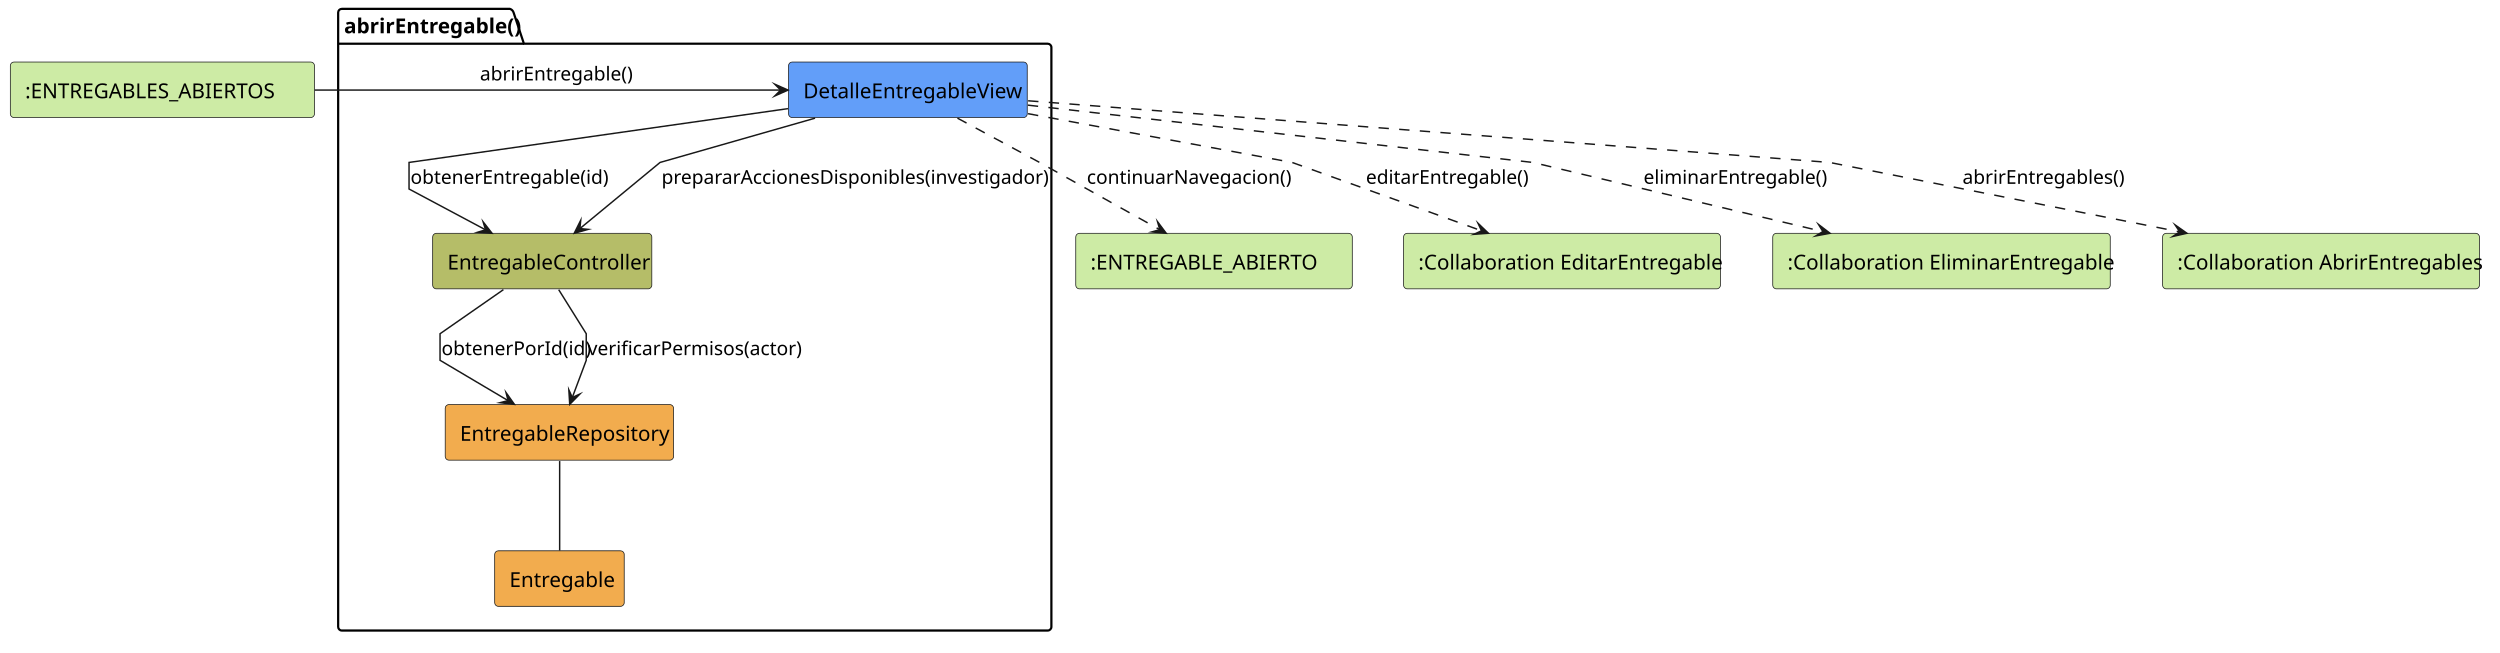
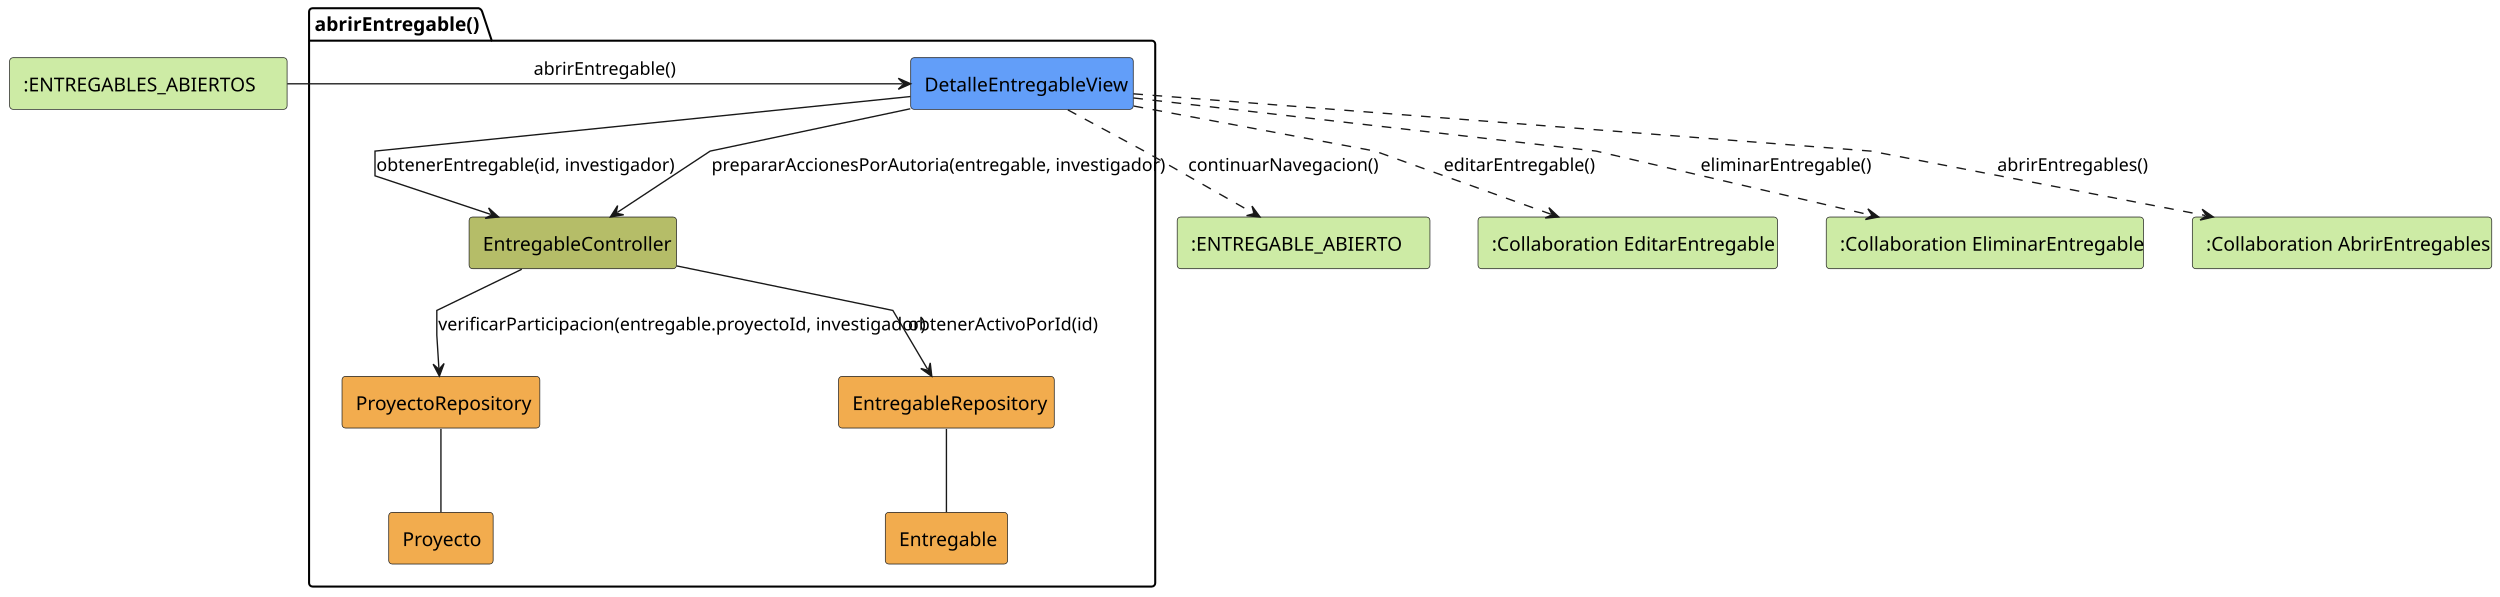
- <svg xmlns="http://www.w3.org/2000/svg" contentStyleType="text/css" data-diagram-type="DESCRIPTION" height="442px" preserveAspectRatio="none" style="width:1693px;height:442px;background:#FFFFFF;" version="1.1" viewBox="0 0 1693 442" width="1693px" zoomAndPan="magnify">
+ <svg xmlns="http://www.w3.org/2000/svg" contentStyleType="text/css" height="434px" preserveAspectRatio="none" style="width:1820px;height:434px;background:#FFFFFF;" version="1.1" viewBox="0 0 1820 434" width="1820px" zoomAndPan="magnify">
  <defs />
  <g>
-     <g class="cluster" data-qualified-name="abrirEntregable" data-source-line="4" id="ent0002">
-       <path d="M231.5,6 L345.3,6 A3.75,3.75 0 0 1 347.8,8.5 L354.8,29.609 L709.5,29.609 A2.5,2.5 0 0 1 712,32.109 L712,424.5 A2.5,2.5 0 0 1 709.5,427 L231.5,427 A2.5,2.5 0 0 1 229,424.5 L229,8.5 A2.5,2.5 0 0 1 231.5,6" fill="none" style="stroke:#000000;stroke-width:1.5;" />
-       <line style="stroke:#000000;stroke-width:1.5;" x1="229" x2="354.8" y1="29.609" y2="29.609" />
-       <text fill="#000000" font-family="sans-serif" font-size="14" font-weight="700" lengthAdjust="spacing" textLength="112.8" x="233" y="22.533">abrirEntregable()</text>
+     <g id="cluster_abrirEntregable">
+       <path d="M227.5,6 L348.5,6 A3.75,3.75 0 0 1 351,8.5 L358,29.609 L838.5,29.609 A2.5,2.5 0 0 1 841,32.109 L841,424.5 A2.5,2.5 0 0 1 838.5,427 L227.5,427 A2.5,2.5 0 0 1 225,424.5 L225,8.5 A2.5,2.5 0 0 1 227.5,6 " fill="none" style="stroke:#000000;stroke-width:1.5;" />
+       <line style="stroke:#000000;stroke-width:1.5;" x1="225" x2="358" y1="29.609" y2="29.609" />
+       <text fill="#000000" font-family="sans-serif" font-size="14" font-weight="bold" lengthAdjust="spacing" textLength="120" x="229" y="22.533">abrirEntregable()</text>
    </g>
-     <g class="entity" data-qualified-name="abrirEntregable.DetalleEntregableView" data-source-line="5" id="ent0003">
-       <rect fill="#629EF9" height="37.609" rx="2.5" ry="2.5" style="stroke:#181818;stroke-width:0.5;" width="161.641" x="534" y="42" />
-       <text fill="#000000" font-family="sans-serif" font-size="14" lengthAdjust="spacing" textLength="141.641" x="544" y="66.533">DetalleEntregableView</text>
+     <g id="elem_DetalleEntregableView">
+       <rect fill="#629EF9" height="37.609" rx="2.5" ry="2.5" style="stroke:#181818;stroke-width:0.5;" width="162" x="663" y="42" />
+       <text fill="#000000" font-family="sans-serif" font-size="14" lengthAdjust="spacing" textLength="142" x="673" y="66.533">DetalleEntregableView</text>
    </g>
-     <g class="entity" data-qualified-name="abrirEntregable.EntregableController" data-source-line="6" id="ent0004">
-       <rect fill="#B5BD68" height="37.609" rx="2.5" ry="2.5" style="stroke:#181818;stroke-width:0.5;" width="148.406" x="293" y="158" />
-       <text fill="#000000" font-family="sans-serif" font-size="14" lengthAdjust="spacing" textLength="128.406" x="303" y="182.533">EntregableController</text>
+     <g id="elem_EntregableController">
+       <rect fill="#B5BD68" height="37.609" rx="2.5" ry="2.5" style="stroke:#181818;stroke-width:0.5;" width="151" x="341.5" y="158" />
+       <text fill="#000000" font-family="sans-serif" font-size="14" lengthAdjust="spacing" textLength="131" x="351.5" y="182.533">EntregableController</text>
    </g>
-     <g class="entity" data-qualified-name="abrirEntregable.EntregableRepository" data-source-line="7" id="ent0005">
-       <rect fill="#F2AC4E" height="37.609" rx="2.5" ry="2.5" style="stroke:#181818;stroke-width:0.5;" width="154.634" x="301.5" y="274" />
-       <text fill="#000000" font-family="sans-serif" font-size="14" lengthAdjust="spacing" textLength="134.634" x="311.5" y="298.533">EntregableRepository</text>
+     <g id="elem_ProyectoRepository">
+       <rect fill="#F2AC4E" height="37.609" rx="2.5" ry="2.5" style="stroke:#181818;stroke-width:0.5;" width="144" x="249" y="274" />
+       <text fill="#000000" font-family="sans-serif" font-size="14" lengthAdjust="spacing" textLength="124" x="259" y="298.533">ProyectoRepository</text>
    </g>
-     <g class="entity" data-qualified-name="abrirEntregable.Entregable" data-source-line="8" id="ent0006">
-       <rect fill="#F2AC4E" height="37.609" rx="2.5" ry="2.5" style="stroke:#181818;stroke-width:0.5;" width="87.717" x="335" y="373" />
-       <text fill="#000000" font-family="sans-serif" font-size="14" lengthAdjust="spacing" textLength="67.717" x="345" y="397.533">Entregable</text>
+     <g id="elem_EntregableRepository">
+       <rect fill="#F2AC4E" height="37.609" rx="2.5" ry="2.5" style="stroke:#181818;stroke-width:0.5;" width="157" x="610.5" y="274" />
+       <text fill="#000000" font-family="sans-serif" font-size="14" lengthAdjust="spacing" textLength="137" x="620.5" y="298.533">EntregableRepository</text>
    </g>
-     <g class="entity" data-qualified-name="EstadoEntrada" data-source-line="3" id="ent0001">
-       <rect fill="#CDEBA5" height="37.609" rx="2.5" ry="2.5" style="stroke:#181818;stroke-width:0.5;" width="205.944" x="7" y="42" />
-       <text fill="#000000" font-family="sans-serif" font-size="14" lengthAdjust="spacing" textLength="185.944" x="17" y="66.533">:ENTREGABLES_ABIERTOS</text>
+     <g id="elem_Proyecto">
+       <rect fill="#F2AC4E" height="37.609" rx="2.5" ry="2.5" style="stroke:#181818;stroke-width:0.5;" width="76" x="283" y="373" />
+       <text fill="#000000" font-family="sans-serif" font-size="14" lengthAdjust="spacing" textLength="56" x="293" y="397.533">Proyecto</text>
    </g>
-     <g class="entity" data-qualified-name="EstadoSalida" data-source-line="11" id="ent0007">
-       <rect fill="#CDEBA5" height="37.609" rx="2.5" ry="2.5" style="stroke:#181818;stroke-width:0.5;" width="187.269" x="728.5" y="158" />
-       <text fill="#000000" font-family="sans-serif" font-size="14" lengthAdjust="spacing" textLength="167.269" x="738.5" y="182.533">:ENTREGABLE_ABIERTO</text>
+     <g id="elem_Entregable">
+       <rect fill="#F2AC4E" height="37.609" rx="2.5" ry="2.5" style="stroke:#181818;stroke-width:0.5;" width="89" x="644.5" y="373" />
+       <text fill="#000000" font-family="sans-serif" font-size="14" lengthAdjust="spacing" textLength="69" x="654.5" y="397.533">Entregable</text>
    </g>
-     <g class="entity" data-qualified-name="EditarEntregable" data-source-line="12" id="ent0008">
-       <rect fill="#CDEBA5" height="37.609" rx="2.5" ry="2.5" style="stroke:#181818;stroke-width:0.5;" width="214.565" x="950.5" y="158" />
-       <text fill="#000000" font-family="sans-serif" font-size="14" lengthAdjust="spacing" textLength="194.565" x="960.5" y="182.533">:Collaboration EditarEntregable</text>
+     <g id="elem_EstadoEntrada">
+       <rect fill="#CDEBA5" height="37.609" rx="2.5" ry="2.5" style="stroke:#181818;stroke-width:0.5;" width="202" x="7" y="42" />
+       <text fill="#000000" font-family="sans-serif" font-size="14" lengthAdjust="spacing" textLength="182" x="17" y="66.533">:ENTREGABLES_ABIERTOS</text>
    </g>
-     <g class="entity" data-qualified-name="EliminarEntregable" data-source-line="13" id="ent0009">
-       <rect fill="#CDEBA5" height="37.609" rx="2.5" ry="2.5" style="stroke:#181818;stroke-width:0.5;" width="228.558" x="1200.5" y="158" />
-       <text fill="#000000" font-family="sans-serif" font-size="14" lengthAdjust="spacing" textLength="208.558" x="1210.5" y="182.533">:Collaboration EliminarEntregable</text>
+     <g id="elem_EstadoSalida">
+       <rect fill="#CDEBA5" height="37.609" rx="2.5" ry="2.5" style="stroke:#181818;stroke-width:0.5;" width="184" x="857" y="158" />
+       <text fill="#000000" font-family="sans-serif" font-size="14" lengthAdjust="spacing" textLength="164" x="867" y="182.533">:ENTREGABLE_ABIERTO</text>
    </g>
-     <g class="entity" data-qualified-name="AbrirEntregables" data-source-line="14" id="ent0010">
-       <rect fill="#CDEBA5" height="37.609" rx="2.5" ry="2.5" style="stroke:#181818;stroke-width:0.5;" width="214.551" x="1464.5" y="158" />
-       <text fill="#000000" font-family="sans-serif" font-size="14" lengthAdjust="spacing" textLength="194.551" x="1474.5" y="182.533">:Collaboration AbrirEntregables</text>
+     <g id="elem_EditarEntregable">
+       <rect fill="#CDEBA5" height="37.609" rx="2.5" ry="2.5" style="stroke:#181818;stroke-width:0.5;" width="218" x="1076" y="158" />
+       <text fill="#000000" font-family="sans-serif" font-size="14" lengthAdjust="spacing" textLength="198" x="1086" y="182.533">:Collaboration EditarEntregable</text>
    </g>
-     <g class="link" data-entity-1="ent0001" data-entity-2="ent0003" data-link-type="dependency" data-source-line="16" id="lnk11">
-       <path d="M213.11,61 C307.87,61 441.47,61 528.65,61" fill="none" id="EstadoEntrada-to-DetalleEntregableView" style="stroke:#181818;stroke-width:1;" />
-       <polygon fill="#181818" points="533.65,61,524.65,57,528.65,61,524.65,65,533.65,61" style="stroke:#181818;stroke-width:1;stroke-linejoin:miter;stroke-miterlimit:10;" />
-       <text fill="#000000" font-family="sans-serif" font-size="13" lengthAdjust="spacing" textLength="97.544" x="325" y="54.495">abrirEntregable()</text>
+     <g id="elem_EliminarEntregable">
+       <rect fill="#CDEBA5" height="37.609" rx="2.5" ry="2.5" style="stroke:#181818;stroke-width:0.5;" width="231" x="1329.5" y="158" />
+       <text fill="#000000" font-family="sans-serif" font-size="14" lengthAdjust="spacing" textLength="211" x="1339.5" y="182.533">:Collaboration EliminarEntregable</text>
    </g>
-     <g class="link" data-entity-1="ent0003" data-entity-2="ent0004" data-link-type="dependency" data-source-line="18" id="lnk12">
-       <path d="M533.61,73.56 C433.6,87.76 277,110 277,110 C277,110 277,128 277,128 C277,128 303.278,142.017 328.818,155.637" fill="none" id="DetalleEntregableView-to-EntregableController" style="stroke:#181818;stroke-width:1;" />
-       <polygon fill="#181818" points="333.23,157.99,327.171,150.226,328.818,155.637,323.406,157.285,333.23,157.99" style="stroke:#181818;stroke-width:1;stroke-linejoin:miter;stroke-miterlimit:10;" />
-       <text fill="#000000" font-family="sans-serif" font-size="13" lengthAdjust="spacing" textLength="125.747" x="278" y="124.495">obtenerEntregable(id)</text>
+     <g id="elem_AbrirEntregables">
+       <rect fill="#CDEBA5" height="37.609" rx="2.5" ry="2.5" style="stroke:#181818;stroke-width:0.5;" width="218" x="1596" y="158" />
+       <text fill="#000000" font-family="sans-serif" font-size="14" lengthAdjust="spacing" textLength="198" x="1606" y="182.533">:Collaboration AbrirEntregables</text>
    </g>
-     <g class="link" data-entity-1="ent0003" data-entity-2="ent0004" data-link-type="dependency" data-source-line="19" id="lnk13">
-       <path d="M551.97,80.01 C504.29,93.63 447,110 447,110 C447,110 416.406,135.238 392.716,154.787" fill="none" id="DetalleEntregableView-to-EntregableController-1" style="stroke:#181818;stroke-width:1;" />
-       <polygon fill="#181818" points="388.86,157.97,398.348,155.327,392.716,154.787,393.256,149.156,388.86,157.97" style="stroke:#181818;stroke-width:1;stroke-linejoin:miter;stroke-miterlimit:10;" />
-       <text fill="#000000" font-family="sans-serif" font-size="13" lengthAdjust="spacing" textLength="247.844" x="448" y="124.495">prepararAccionesDisponibles(investigador)</text>
+     <g id="link_EstadoEntrada_DetalleEntregableView">
+       <path d="M209.13,61 C334.95,61 541.29,61 656.96,61 " fill="none" id="EstadoEntrada-to-DetalleEntregableView" style="stroke:#181818;stroke-width:1.0;" />
+       <polygon fill="#181818" points="662.96,61,653.96,57,657.96,61,653.96,65,662.96,61" style="stroke:#181818;stroke-width:1.0;" />
+       <text fill="#000000" font-family="sans-serif" font-size="13" lengthAdjust="spacing" textLength="95" x="388.5" y="54.495">abrirEntregable()</text>
    </g>
-     <g class="link" data-entity-1="ent0004" data-entity-2="ent0005" data-link-type="dependency" data-source-line="20" id="lnk14">
-       <path d="M340.91,196.15 C321.37,209.74 298,226 298,226 C298,226 298,244 298,244 C298,244 321.138,257.712 344.078,271.302" fill="none" id="EntregableController-to-EntregableRepository" style="stroke:#181818;stroke-width:1;" />
-       <polygon fill="#181818" points="348.38,273.85,342.675,265.821,344.078,271.302,338.598,272.704,348.38,273.85" style="stroke:#181818;stroke-width:1;stroke-linejoin:miter;stroke-miterlimit:10;" />
-       <text fill="#000000" font-family="sans-serif" font-size="13" lengthAdjust="spacing" textLength="93.939" x="299" y="240.495">obtenerPorId(id)</text>
+     <g id="link_DetalleEntregableView_EntregableController">
+       <path d="M662.76,70.28 C528.03,84.01 273,110 273,110 C273,110 273,128 273,128 C273,128 316.418,142.473 357.278,156.093 " fill="none" id="DetalleEntregableView-to-EntregableController" style="stroke:#181818;stroke-width:1.0;" />
+       <polygon fill="#181818" points="362.97,157.99,355.697,151.349,358.227,156.409,353.167,158.939,362.97,157.99" style="stroke:#181818;stroke-width:1.0;" />
+       <text fill="#000000" font-family="sans-serif" font-size="13" lengthAdjust="spacing" textLength="199" x="274" y="124.495">obtenerEntregable(id, investigador)</text>
    </g>
-     <g class="link" data-entity-1="ent0004" data-entity-2="ent0005" data-link-type="dependency" data-source-line="21" id="lnk15">
-       <path d="M378.34,196.15 C386.84,209.74 397,226 397,226 C397,226 397,244 397,244 C397,244 392.654,255.578 387.564,269.168" fill="none" id="EntregableController-to-EntregableRepository-1" style="stroke:#181818;stroke-width:1;" />
-       <polygon fill="#181818" points="385.81,273.85,392.713,266.825,387.564,269.168,385.221,264.019,385.81,273.85" style="stroke:#181818;stroke-width:1;stroke-linejoin:miter;stroke-miterlimit:10;" />
-       <text fill="#000000" font-family="sans-serif" font-size="13" lengthAdjust="spacing" textLength="137.243" x="398" y="240.495">verificarPermisos(actor)</text>
+     <g id="link_DetalleEntregableView_EntregableController">
+       <path d="M662.69,79.19 C597.55,92.97 517,110 517,110 C517,110 478.937,135.113 449.337,154.663 " fill="none" id="DetalleEntregableView-to-EntregableController-1" style="stroke:#181818;stroke-width:1.0;" />
+       <polygon fill="#181818" points="444.33,157.97,454.044,156.348,448.502,155.214,449.635,149.672,444.33,157.97" style="stroke:#181818;stroke-width:1.0;" />
+       <text fill="#000000" font-family="sans-serif" font-size="13" lengthAdjust="spacing" textLength="306" x="518" y="124.495">prepararAccionesPorAutoria(entregable, investigador)</text>
    </g>
-     <g class="link" data-entity-1="ent0005" data-entity-2="ent0006" data-link-type="association" data-source-line="22" id="lnk16">
-       <path d="M379,312.24 C379,329.59 379,355.52 379,372.84" fill="none" id="EntregableRepository-Entregable" style="stroke:#181818;stroke-width:1;" />
+     <g id="link_EntregableController_EntregableRepository">
+       <path d="M492.65,193.58 C560.68,207.6 650,226 650,226 C650,226 663.75,249.253 675.29,268.803 " fill="none" id="EntregableController-to-EntregableRepository" style="stroke:#181818;stroke-width:1.0;" />
+       <polygon fill="#181818" points="678.34,273.97,677.21,264.186,675.798,269.664,670.32,268.253,678.34,273.97" style="stroke:#181818;stroke-width:1.0;" />
+       <text fill="#000000" font-family="sans-serif" font-size="13" lengthAdjust="spacing" textLength="126" x="661" y="240.495">obtenerActivoPorId(id)</text>
    </g>
-     <g class="link" data-entity-1="ent0003" data-entity-2="ent0007" data-link-type="dependency" data-source-line="23" id="lnk17">
-       <path d="M648.39,80.01 C673.65,93.63 704,110 704,110 C704,110 750.457,135.978 785.397,155.529" fill="none" id="DetalleEntregableView-to-EstadoSalida" style="stroke:#181818;stroke-width:1;stroke-dasharray:7,7;" />
-       <polygon fill="#181818" points="789.76,157.97,783.859,150.085,785.397,155.529,779.953,157.066,789.76,157.97" style="stroke:#181818;stroke-width:1;stroke-linejoin:miter;stroke-miterlimit:10;" />
-       <text fill="#000000" font-family="sans-serif" font-size="13" lengthAdjust="spacing" textLength="130.793" x="736" y="124.495">continuarNavegacion()</text>
+     <g id="link_EntregableController_ProyectoRepository">
+       <path d="M379.85,196.01 C351.76,209.63 318,226 318,226 C318,226 318,244 318,244 C318,244 318.646,254.272 319.495,267.862 " fill="none" id="EntregableController-to-ProyectoRepository" style="stroke:#181818;stroke-width:1.0;" />
+       <polygon fill="#181818" points="319.87,273.85,323.3,264.618,319.558,268.86,315.316,265.117,319.87,273.85" style="stroke:#181818;stroke-width:1.0;" />
+       <text fill="#000000" font-family="sans-serif" font-size="13" lengthAdjust="spacing" textLength="326" x="319" y="240.495">verificarParticipacion(entregable.proyectoId, investigador)</text>
    </g>
-     <g class="link" data-entity-1="ent0003" data-entity-2="ent0008" data-link-type="dependency" data-source-line="24" id="lnk18">
-       <path d="M696.2,76.99 C772.48,91.07 875,110 875,110 C875,110 949.107,136.723 1003.287,156.273" fill="none" id="DetalleEntregableView-to-EditarEntregable" style="stroke:#181818;stroke-width:1;stroke-dasharray:7,7;" />
-       <polygon fill="#181818" points="1007.99,157.97,1000.882,151.153,1003.287,156.273,998.167,158.678,1007.99,157.97" style="stroke:#181818;stroke-width:1;stroke-linejoin:miter;stroke-miterlimit:10;" />
-       <text fill="#000000" font-family="sans-serif" font-size="13" lengthAdjust="spacing" textLength="104.057" x="925" y="124.495">editarEntregable()</text>
+     <g id="link_ProyectoRepository_Proyecto">
+       <path d="M321,312.24 C321,329.59 321,355.52 321,372.84 " fill="none" id="ProyectoRepository-Proyecto" style="stroke:#181818;stroke-width:1.0;" />
    </g>
-     <g class="link" data-entity-1="ent0003" data-entity-2="ent0009" data-link-type="dependency" data-source-line="25" id="lnk19">
-       <path d="M696.06,71.2 C818.88,85.14 1038,110 1038,110 C1038,110 1152.426,137.261 1234.446,156.811" fill="none" id="DetalleEntregableView-to-EliminarEntregable" style="stroke:#181818;stroke-width:1;stroke-dasharray:7,7;" />
-       <polygon fill="#181818" points="1239.31,157.97,1231.483,151.992,1234.446,156.811,1229.628,159.774,1239.31,157.97" style="stroke:#181818;stroke-width:1;stroke-linejoin:miter;stroke-miterlimit:10;" />
-       <text fill="#000000" font-family="sans-serif" font-size="13" lengthAdjust="spacing" textLength="117.051" x="1113" y="124.495">eliminarEntregable()</text>
+     <g id="link_EntregableRepository_Entregable">
+       <path d="M689,312.24 C689,329.59 689,355.52 689,372.84 " fill="none" id="EntregableRepository-Entregable" style="stroke:#181818;stroke-width:1.0;" />
    </g>
-     <g class="link" data-entity-1="ent0003" data-entity-2="ent0010" data-link-type="dependency" data-source-line="26" id="lnk20">
-       <path d="M696.26,68.25 C865.25,81.25 1239,110 1239,110 C1239,110 1377.505,137.448 1476.105,156.998" fill="none" id="DetalleEntregableView-to-AbrirEntregables" style="stroke:#181818;stroke-width:1;stroke-dasharray:7,7;" />
-       <polygon fill="#181818" points="1481.01,157.97,1472.96,152.296,1476.105,156.998,1471.404,160.143,1481.01,157.97" style="stroke:#181818;stroke-width:1;stroke-linejoin:miter;stroke-miterlimit:10;" />
-       <text fill="#000000" font-family="sans-serif" font-size="13" lengthAdjust="spacing" textLength="104.044" x="1329" y="124.495">abrirEntregables()</text>
+     <g id="link_DetalleEntregableView_EstadoSalida">
+       <path d="M777.39,80.01 C802.65,93.63 833,110 833,110 C833,110 877.746,135.452 912.086,155.001 " fill="none" id="DetalleEntregableView-to-EstadoSalida" style="stroke:#181818;stroke-width:1.0;stroke-dasharray:7.0,7.0;" />
+       <polygon fill="#181818" points="917.3,157.97,911.458,150.041,912.955,155.496,907.5,156.993,917.3,157.97" style="stroke:#181818;stroke-width:1.0;" />
+       <text fill="#000000" font-family="sans-serif" font-size="13" lengthAdjust="spacing" textLength="127" x="865" y="124.495">continuarNavegacion()</text>
+     </g>
+     <g id="link_DetalleEntregableView_EditarEntregable">
+       <path d="M825.32,77.19 C900.61,91.25 1001,110 1001,110 C1001,110 1074.593,136.393 1129.073,155.943 " fill="none" id="DetalleEntregableView-to-EditarEntregable" style="stroke:#181818;stroke-width:1.0;stroke-dasharray:7.0,7.0;" />
+       <polygon fill="#181818" points="1134.72,157.97,1127.6,151.165,1130.014,156.281,1124.898,158.695,1134.72,157.97" style="stroke:#181818;stroke-width:1.0;" />
+       <text fill="#000000" font-family="sans-serif" font-size="13" lengthAdjust="spacing" textLength="102" x="1051" y="124.495">editarEntregable()</text>
+     </g>
+     <g id="link_DetalleEntregableView_EliminarEntregable">
+       <path d="M825.09,71.31 C946.65,85.27 1162,110 1162,110 C1162,110 1278.037,137.057 1361.827,156.607 " fill="none" id="DetalleEntregableView-to-EliminarEntregable" style="stroke:#181818;stroke-width:1.0;stroke-dasharray:7.0,7.0;" />
+       <polygon fill="#181818" points="1367.67,157.97,1359.814,152.03,1362.801,156.834,1357.996,159.82,1367.67,157.97" style="stroke:#181818;stroke-width:1.0;" />
+       <text fill="#000000" font-family="sans-serif" font-size="13" lengthAdjust="spacing" textLength="115" x="1238" y="124.495">eliminarEntregable()</text>
+     </g>
+     <g id="link_DetalleEntregableView_AbrirEntregables">
+       <path d="M825.11,68.3 C992.78,81.32 1362,110 1362,110 C1362,110 1503.828,137.286 1605.378,156.836 " fill="none" id="DetalleEntregableView-to-AbrirEntregables" style="stroke:#181818;stroke-width:1.0;stroke-dasharray:7.0,7.0;" />
+       <polygon fill="#181818" points="1611.27,157.97,1603.188,152.341,1606.36,157.025,1601.676,160.196,1611.27,157.97" style="stroke:#181818;stroke-width:1.0;" />
+       <text fill="#000000" font-family="sans-serif" font-size="13" lengthAdjust="spacing" textLength="102" x="1454" y="124.495">abrirEntregables()</text>
    </g>
  </g>
</svg>
